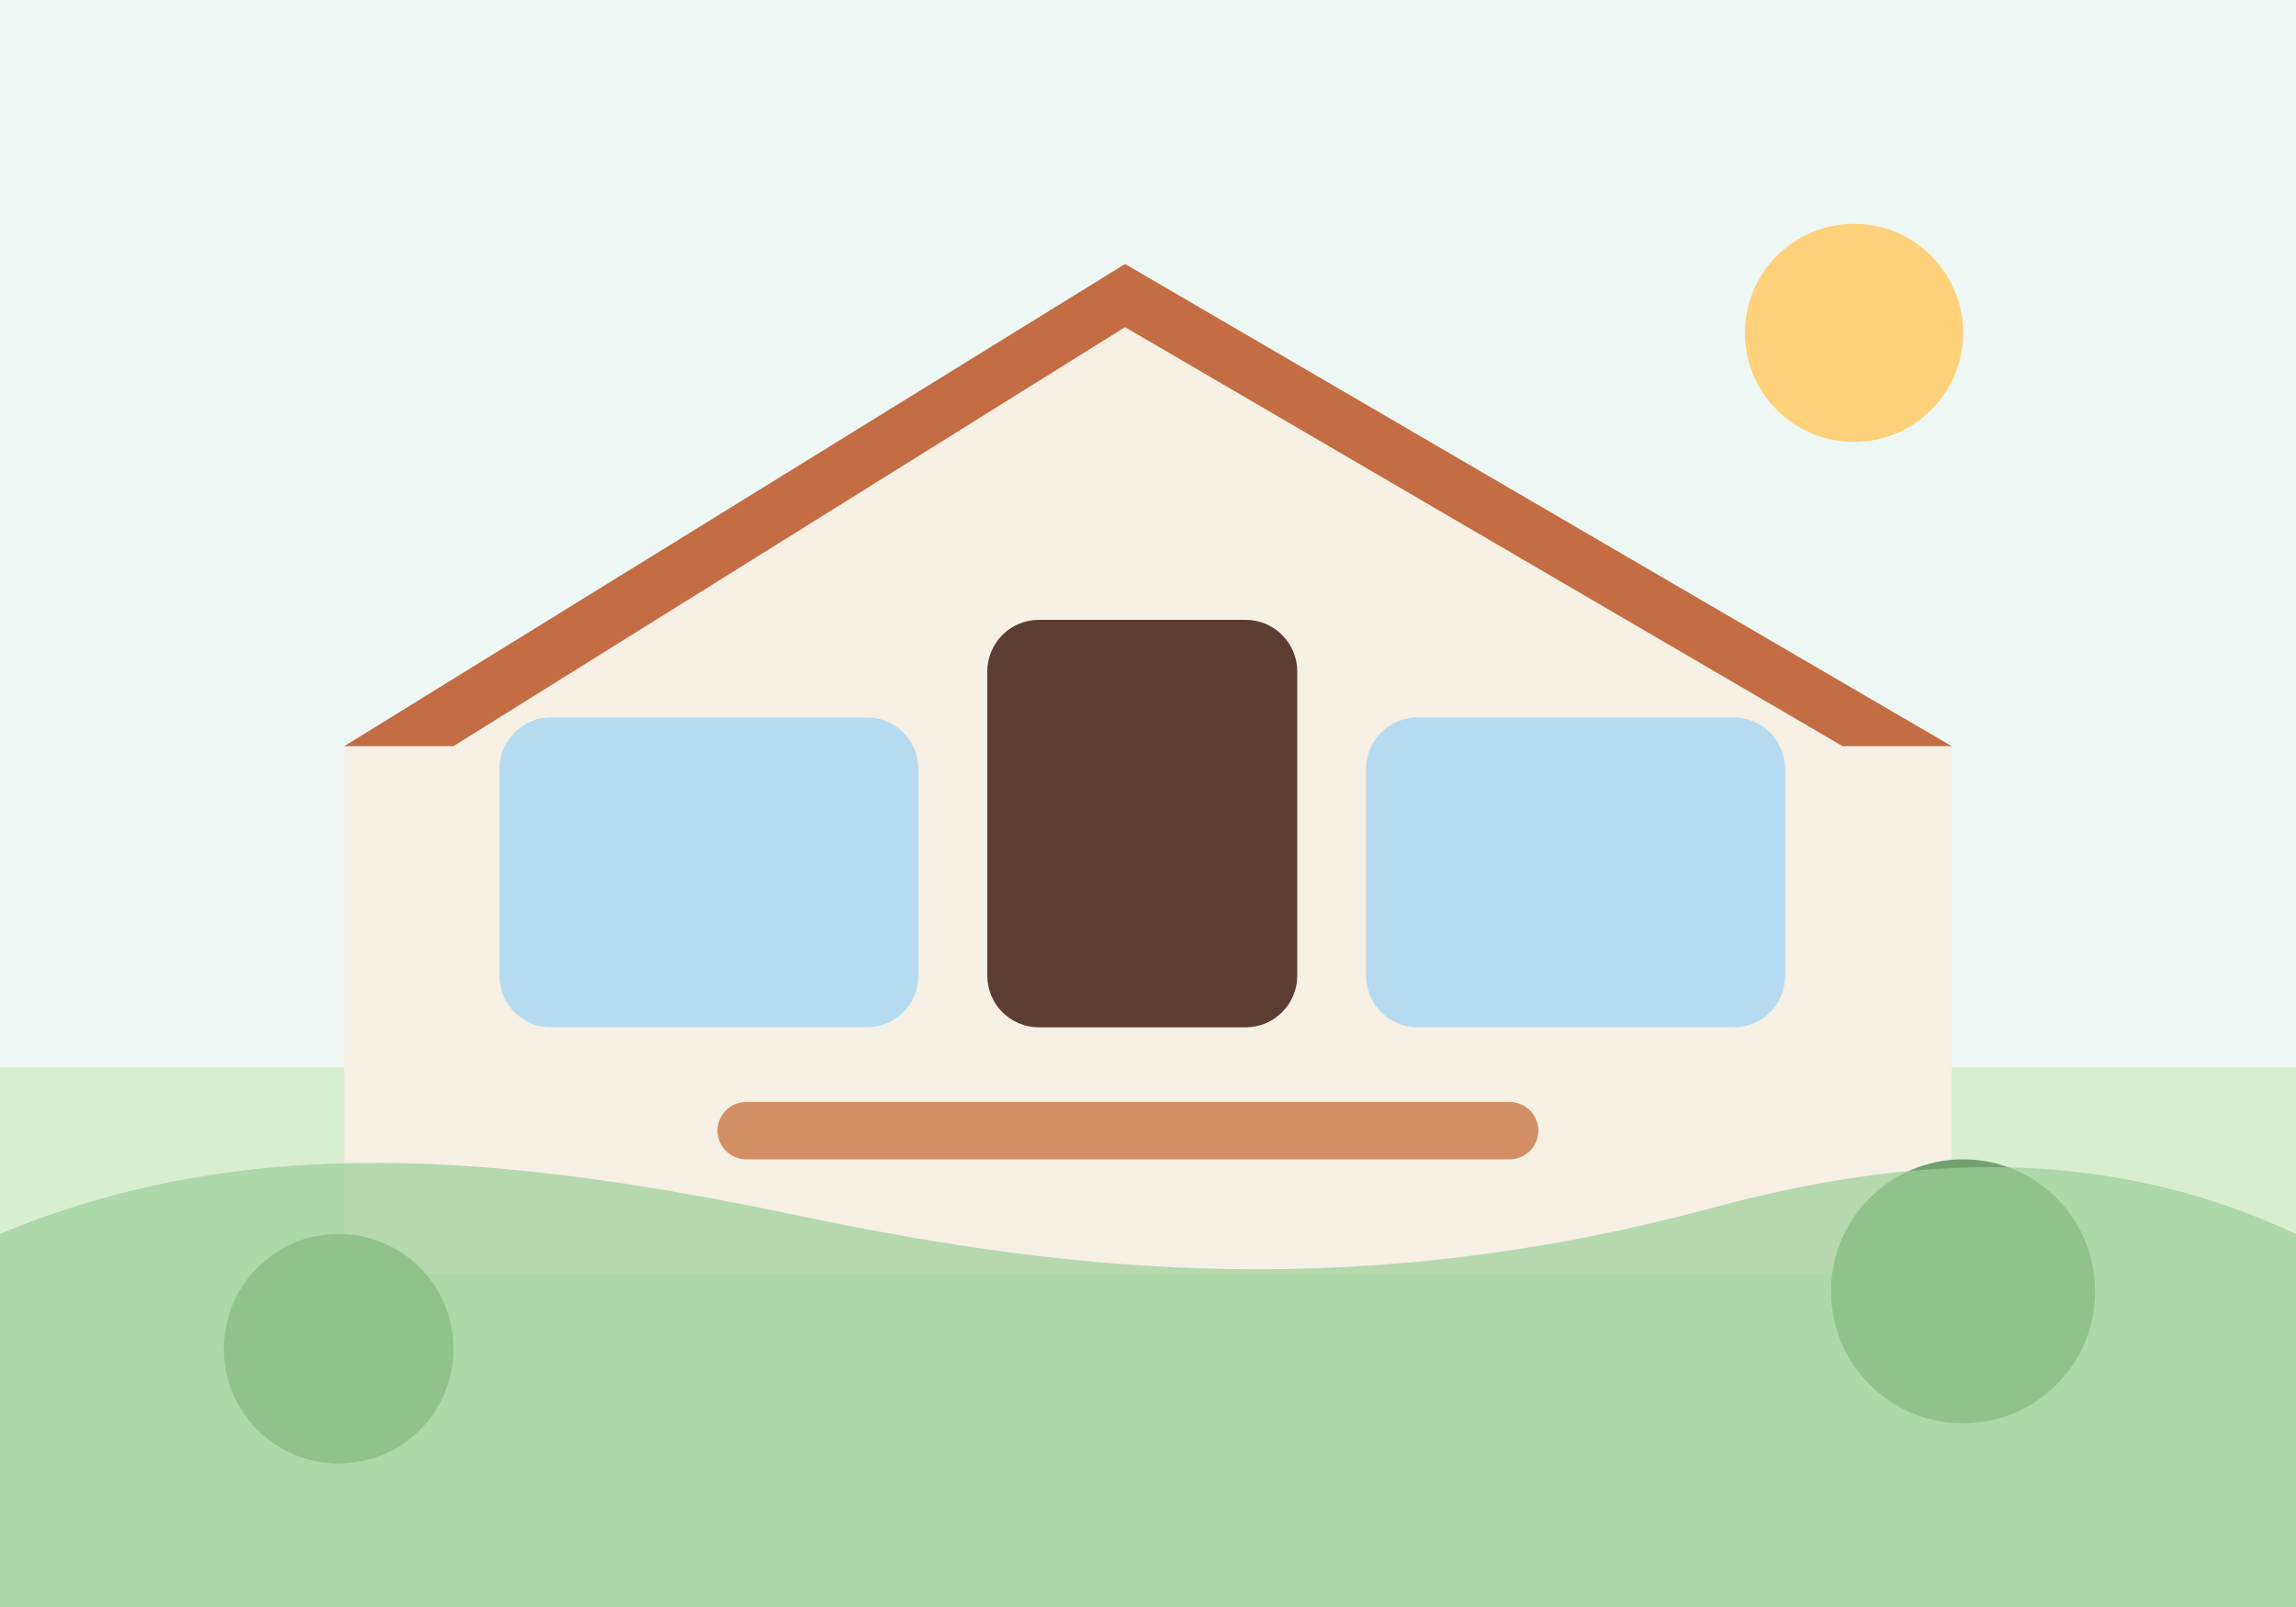
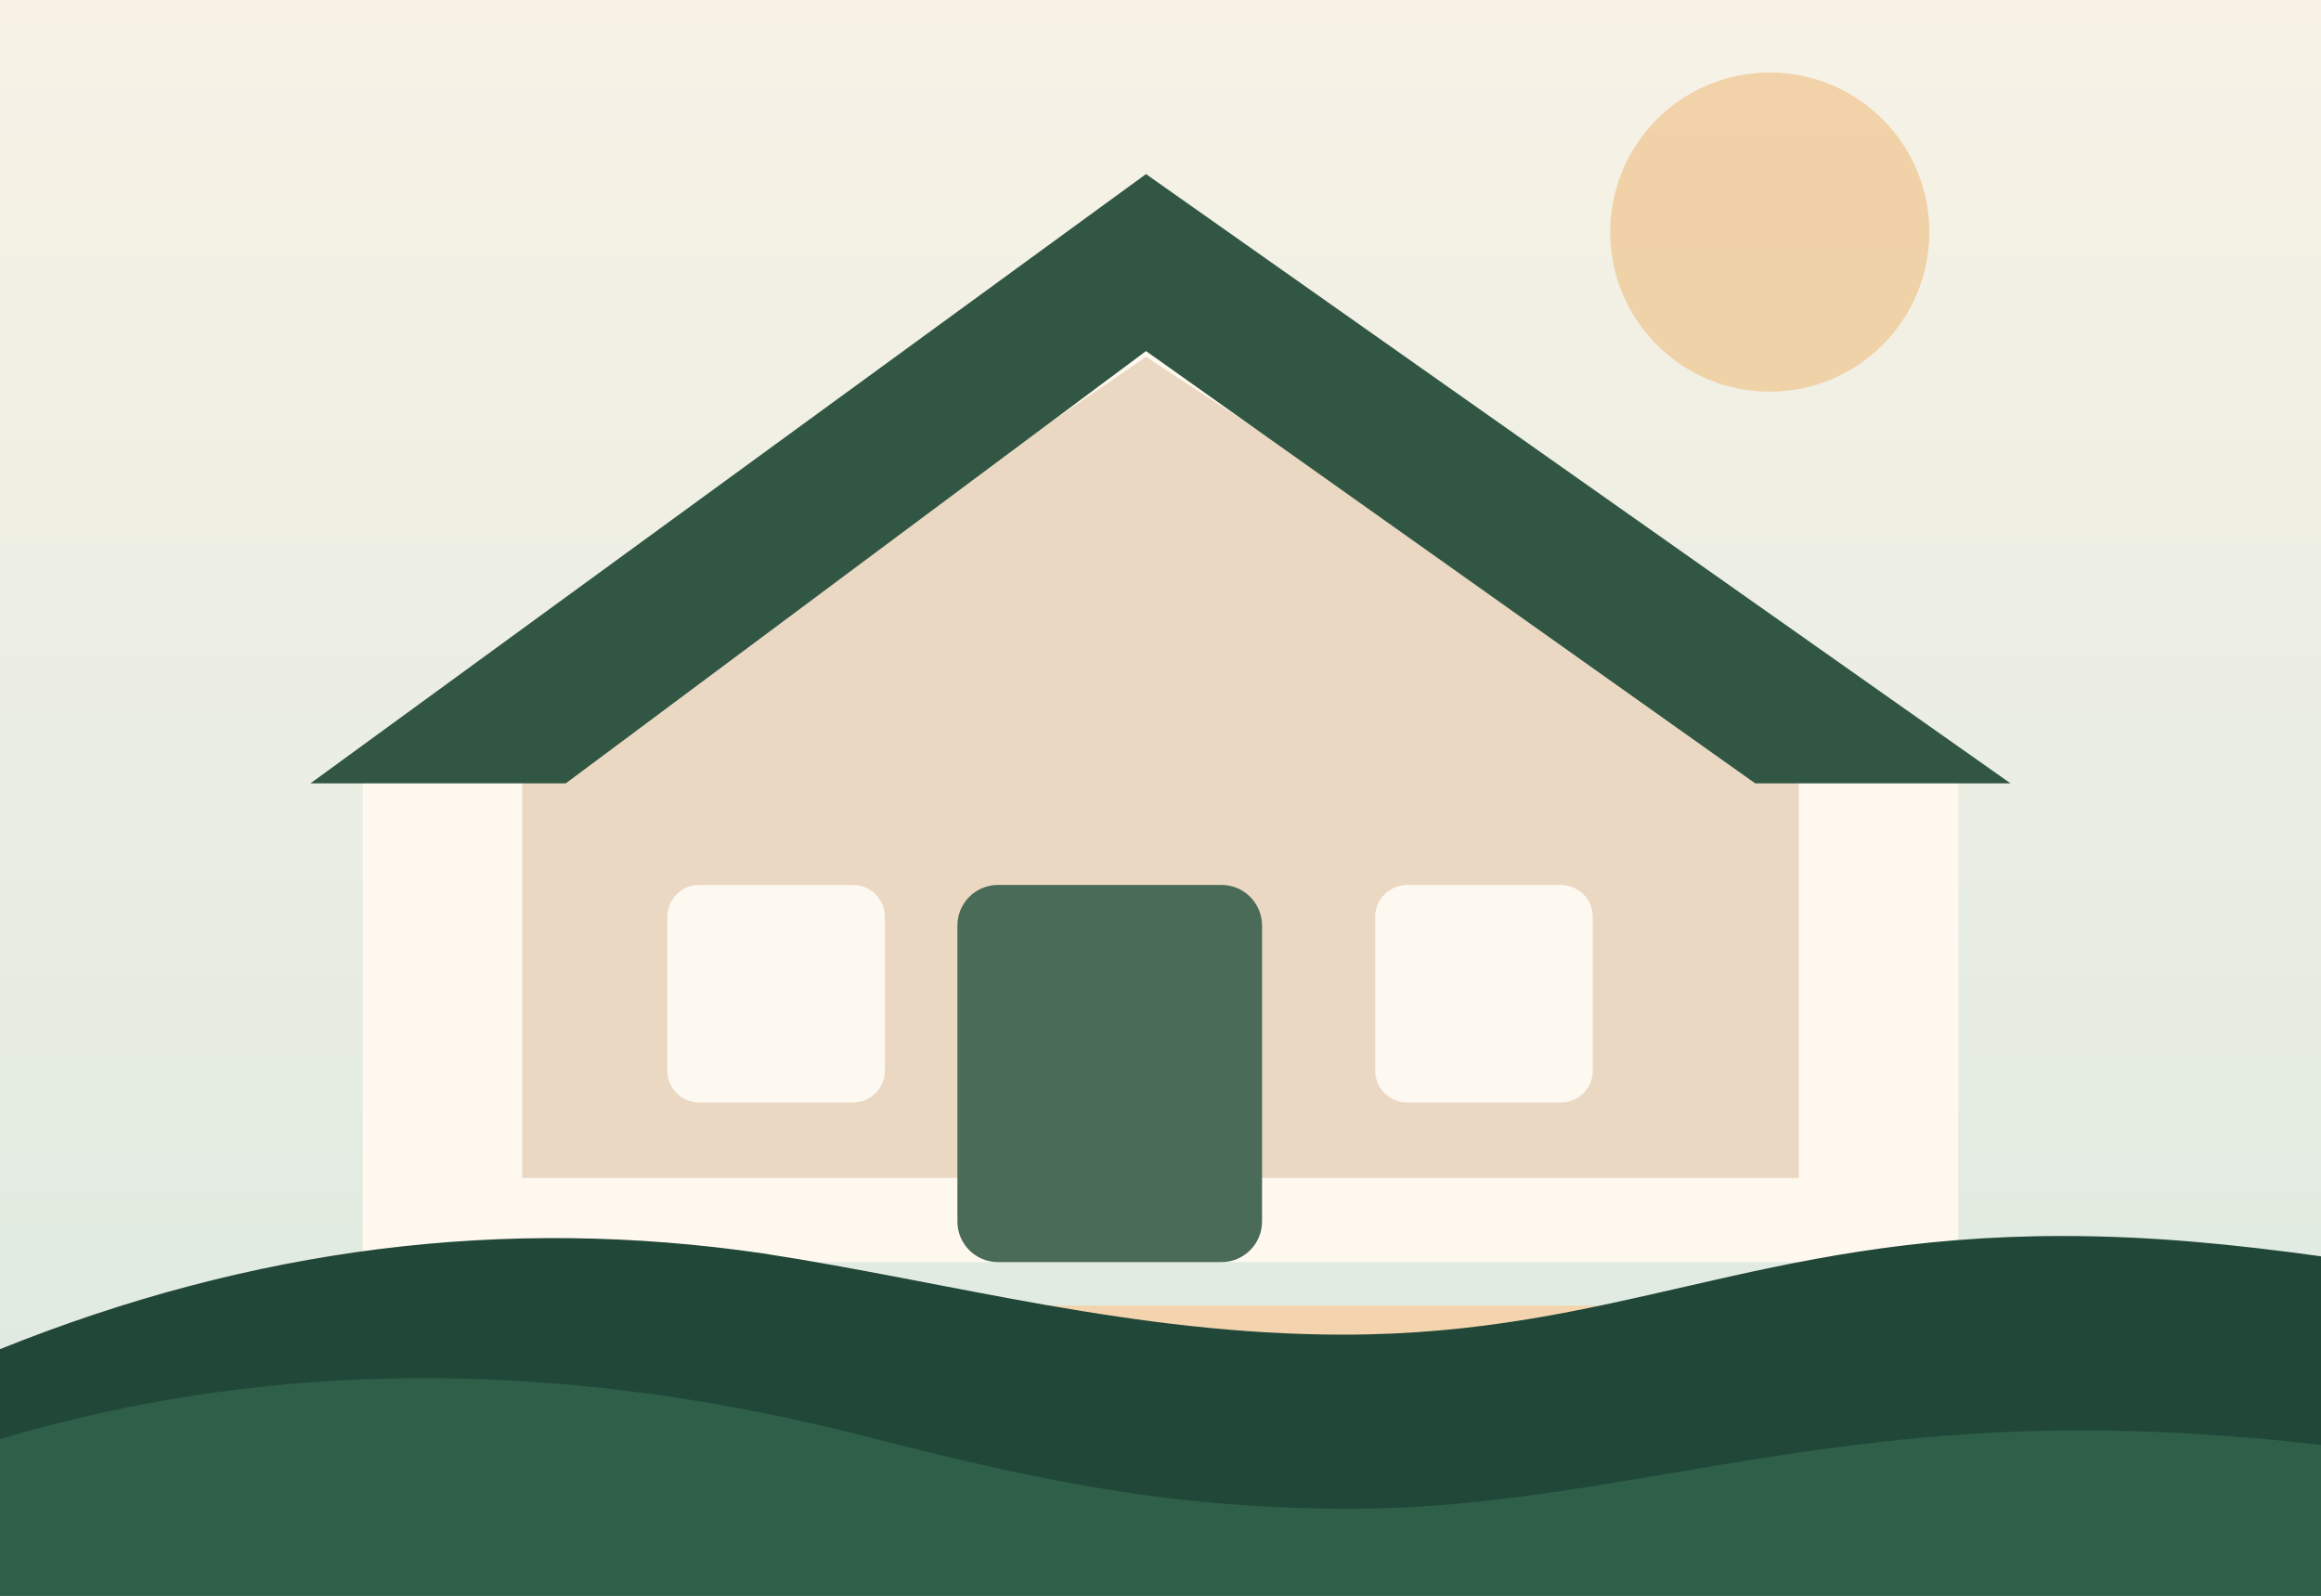
- <svg xmlns="http://www.w3.org/2000/svg" viewBox="0 0 800 560" role="img" aria-labelledby="title desc">
-   <rect width="800" height="560" fill="#eef7f4" />
-   <rect x="0" y="372" width="800" height="188" fill="#d8efcf" />
-   <path d="M120 260 392 92l288 168v184H120z" fill="#f6f0e5" />
-   <path d="M120 260 392 92l288 168-38 0-250-146-234 146z" fill="#c46c43" />
-   <rect x="174" y="250" width="146" height="108" rx="18" fill="#b6dbf0" />
-   <rect x="344" y="216" width="108" height="142" rx="18" fill="#5d3d2f" />
-   <rect x="476" y="250" width="146" height="108" rx="18" fill="#b6dbf0" />
-   <rect x="250" y="384" width="286" height="20" rx="10" fill="#d18f63" />
-   <circle cx="118" cy="470" r="40" fill="#72a16f" />
-   <circle cx="684" cy="450" r="46" fill="#72a16f" />
-   <circle cx="646" cy="116" r="38" fill="#ffd17a" />
-   <path d="M0 430c86-36 176-28 280-6 96 20 196 30 320-4 76-20 140-18 200 10v130H0z" fill="#9ccf97" opacity="0.72" />
+ <svg xmlns="http://www.w3.org/2000/svg" viewBox="0 0 1600 1100" role="img" aria-labelledby="title desc">
+   <defs>
+     <linearGradient id="sky" x1="0" y1="0" x2="0" y2="1">
+       <stop offset="0%" stop-color="#f8f2e6" />
+       <stop offset="100%" stop-color="#dce9e0" />
+     </linearGradient>
+   </defs>
+   <rect width="1600" height="1100" fill="url(#sky)" />
+   <circle cx="1220" cy="160" r="110" fill="#efc58f" opacity=".7" />
+   <path d="M250 540 790 170l560 370v330H250Z" fill="#fff8ef" />
+   <path d="M360 540 790 246l450 294v272H360Z" fill="#ead8c2" />
+   <path d="M214 540 790 120l596 420h-176L790 242 390 540Z" fill="#315744" />
+   <rect x="660" y="610" width="210" height="260" rx="28" fill="#496b57" />
+   <rect x="460" y="610" width="150" height="150" rx="22" fill="#fdf8f0" />
+   <rect x="948" y="610" width="150" height="150" rx="22" fill="#fdf8f0" />
+   <rect x="430" y="900" width="740" height="48" rx="24" fill="#f4d4ae" />
+   <path d="M0 930c174-70 348-92 526-66 130 20 256 56 400 56 188 0 286-68 496-68 62 0 120 6 178 14v234H0Z" fill="#214738" />
+   <path d="M0 992c188-56 390-56 604 0 118 30 206 48 328 48 160 0 298-54 502-54 58 0 114 4 166 10v104H0Z" fill="#2e5f49" />
</svg>
